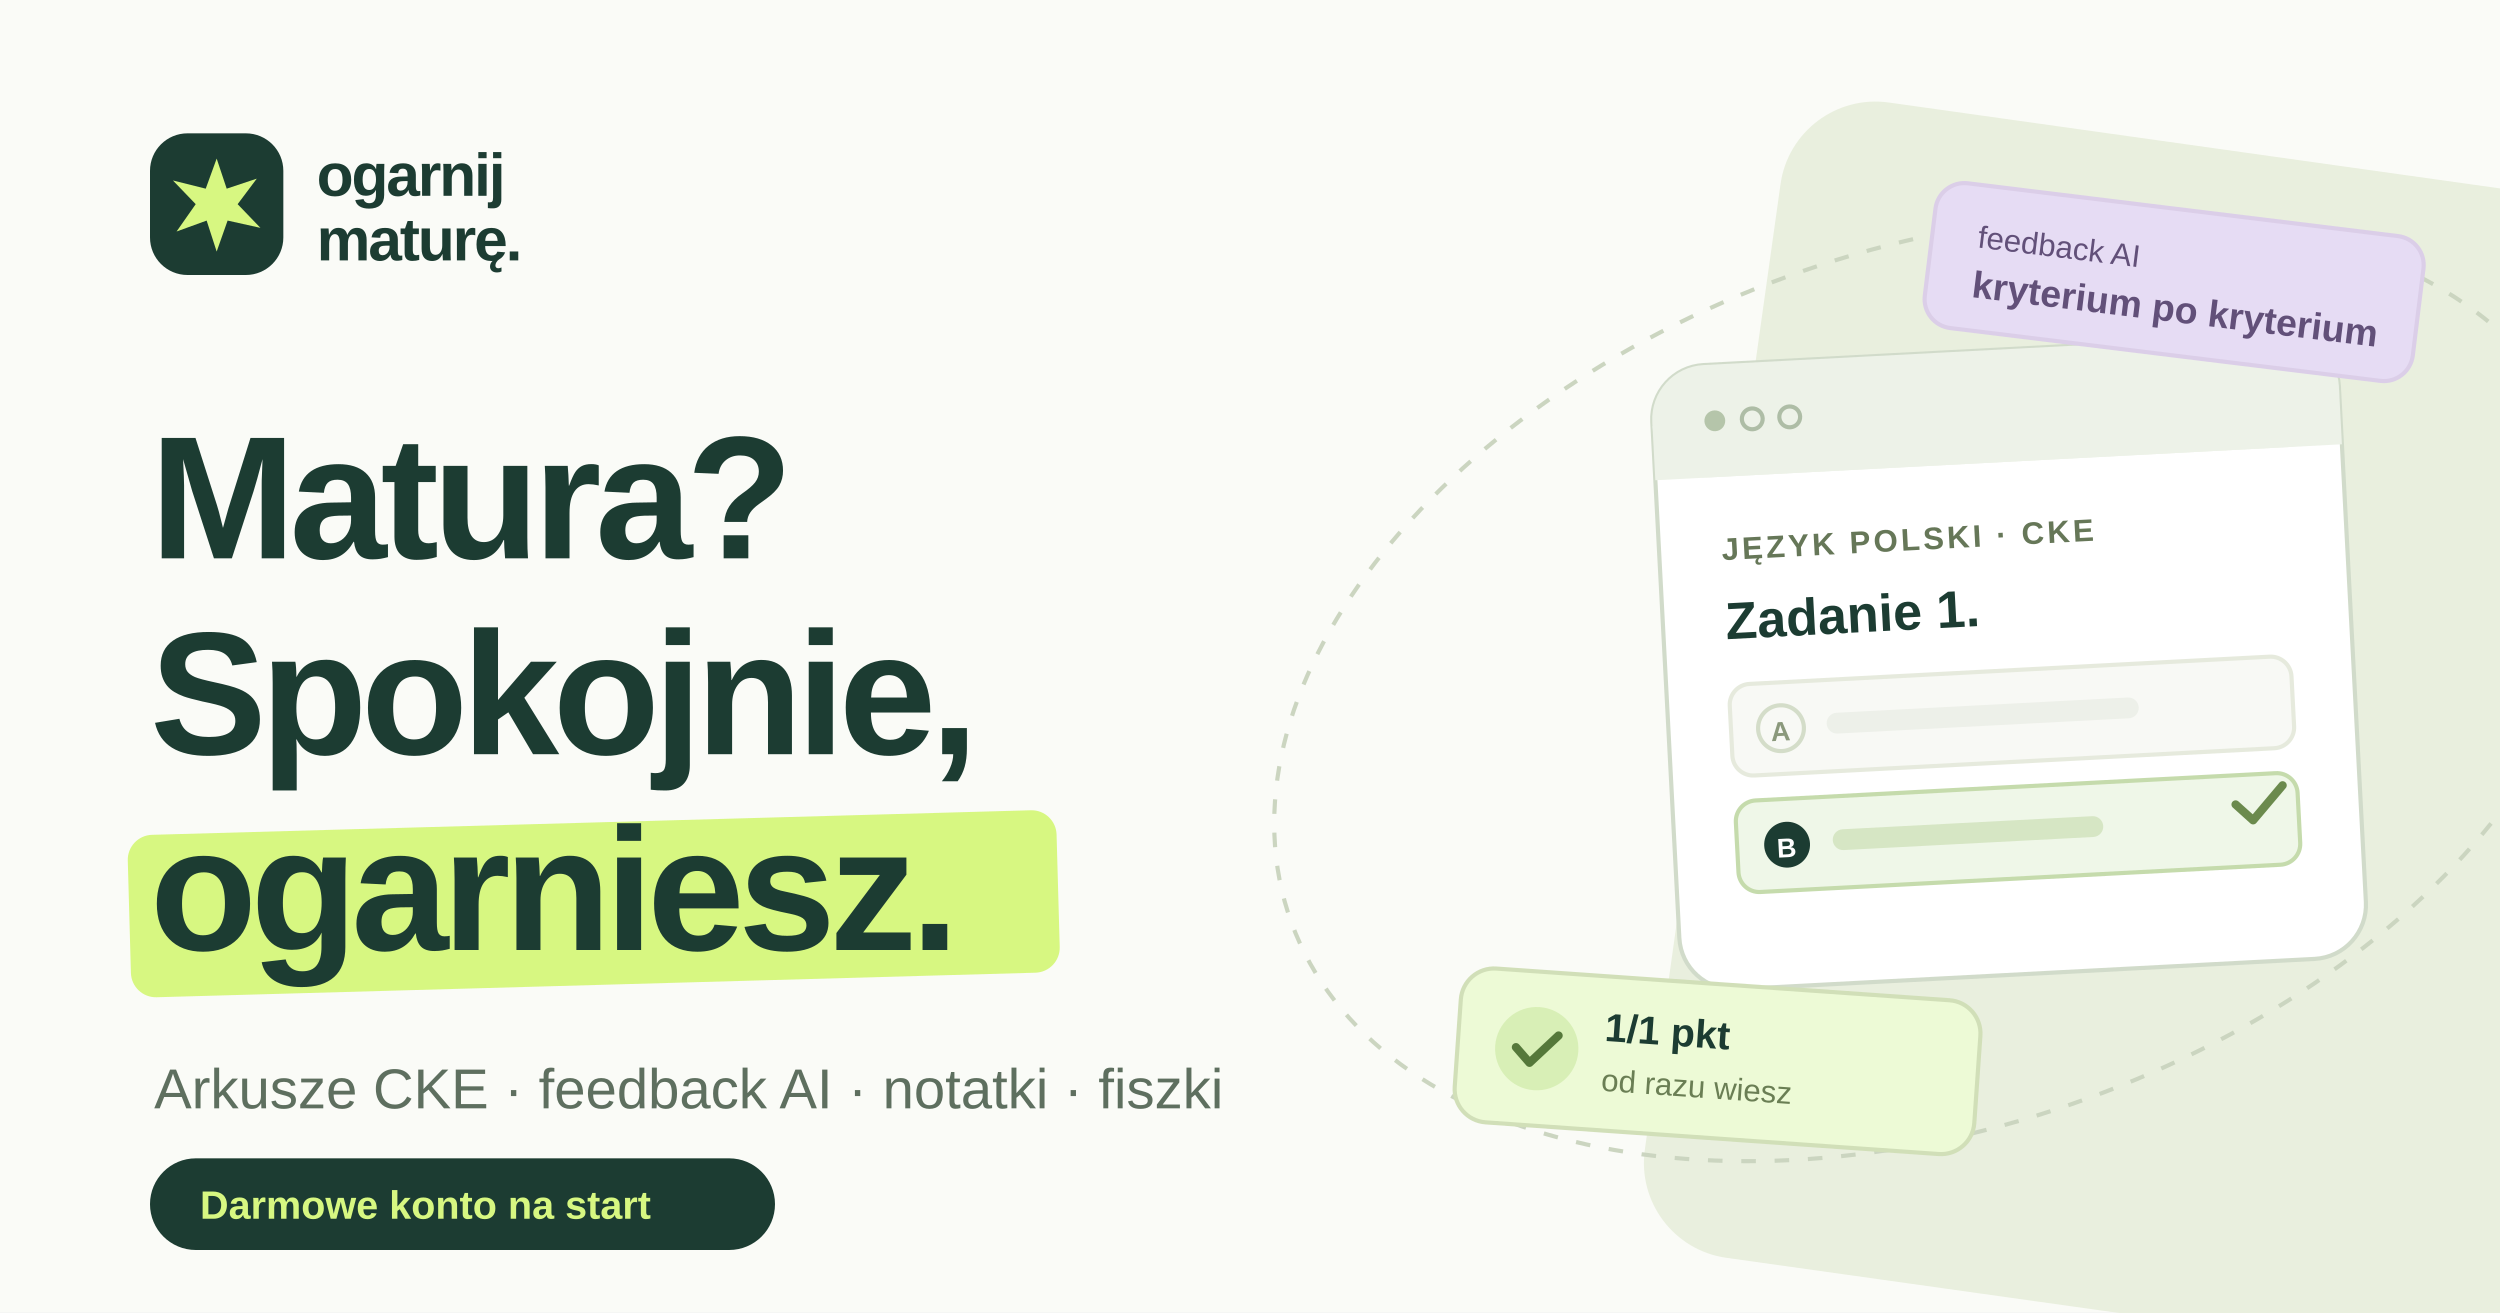
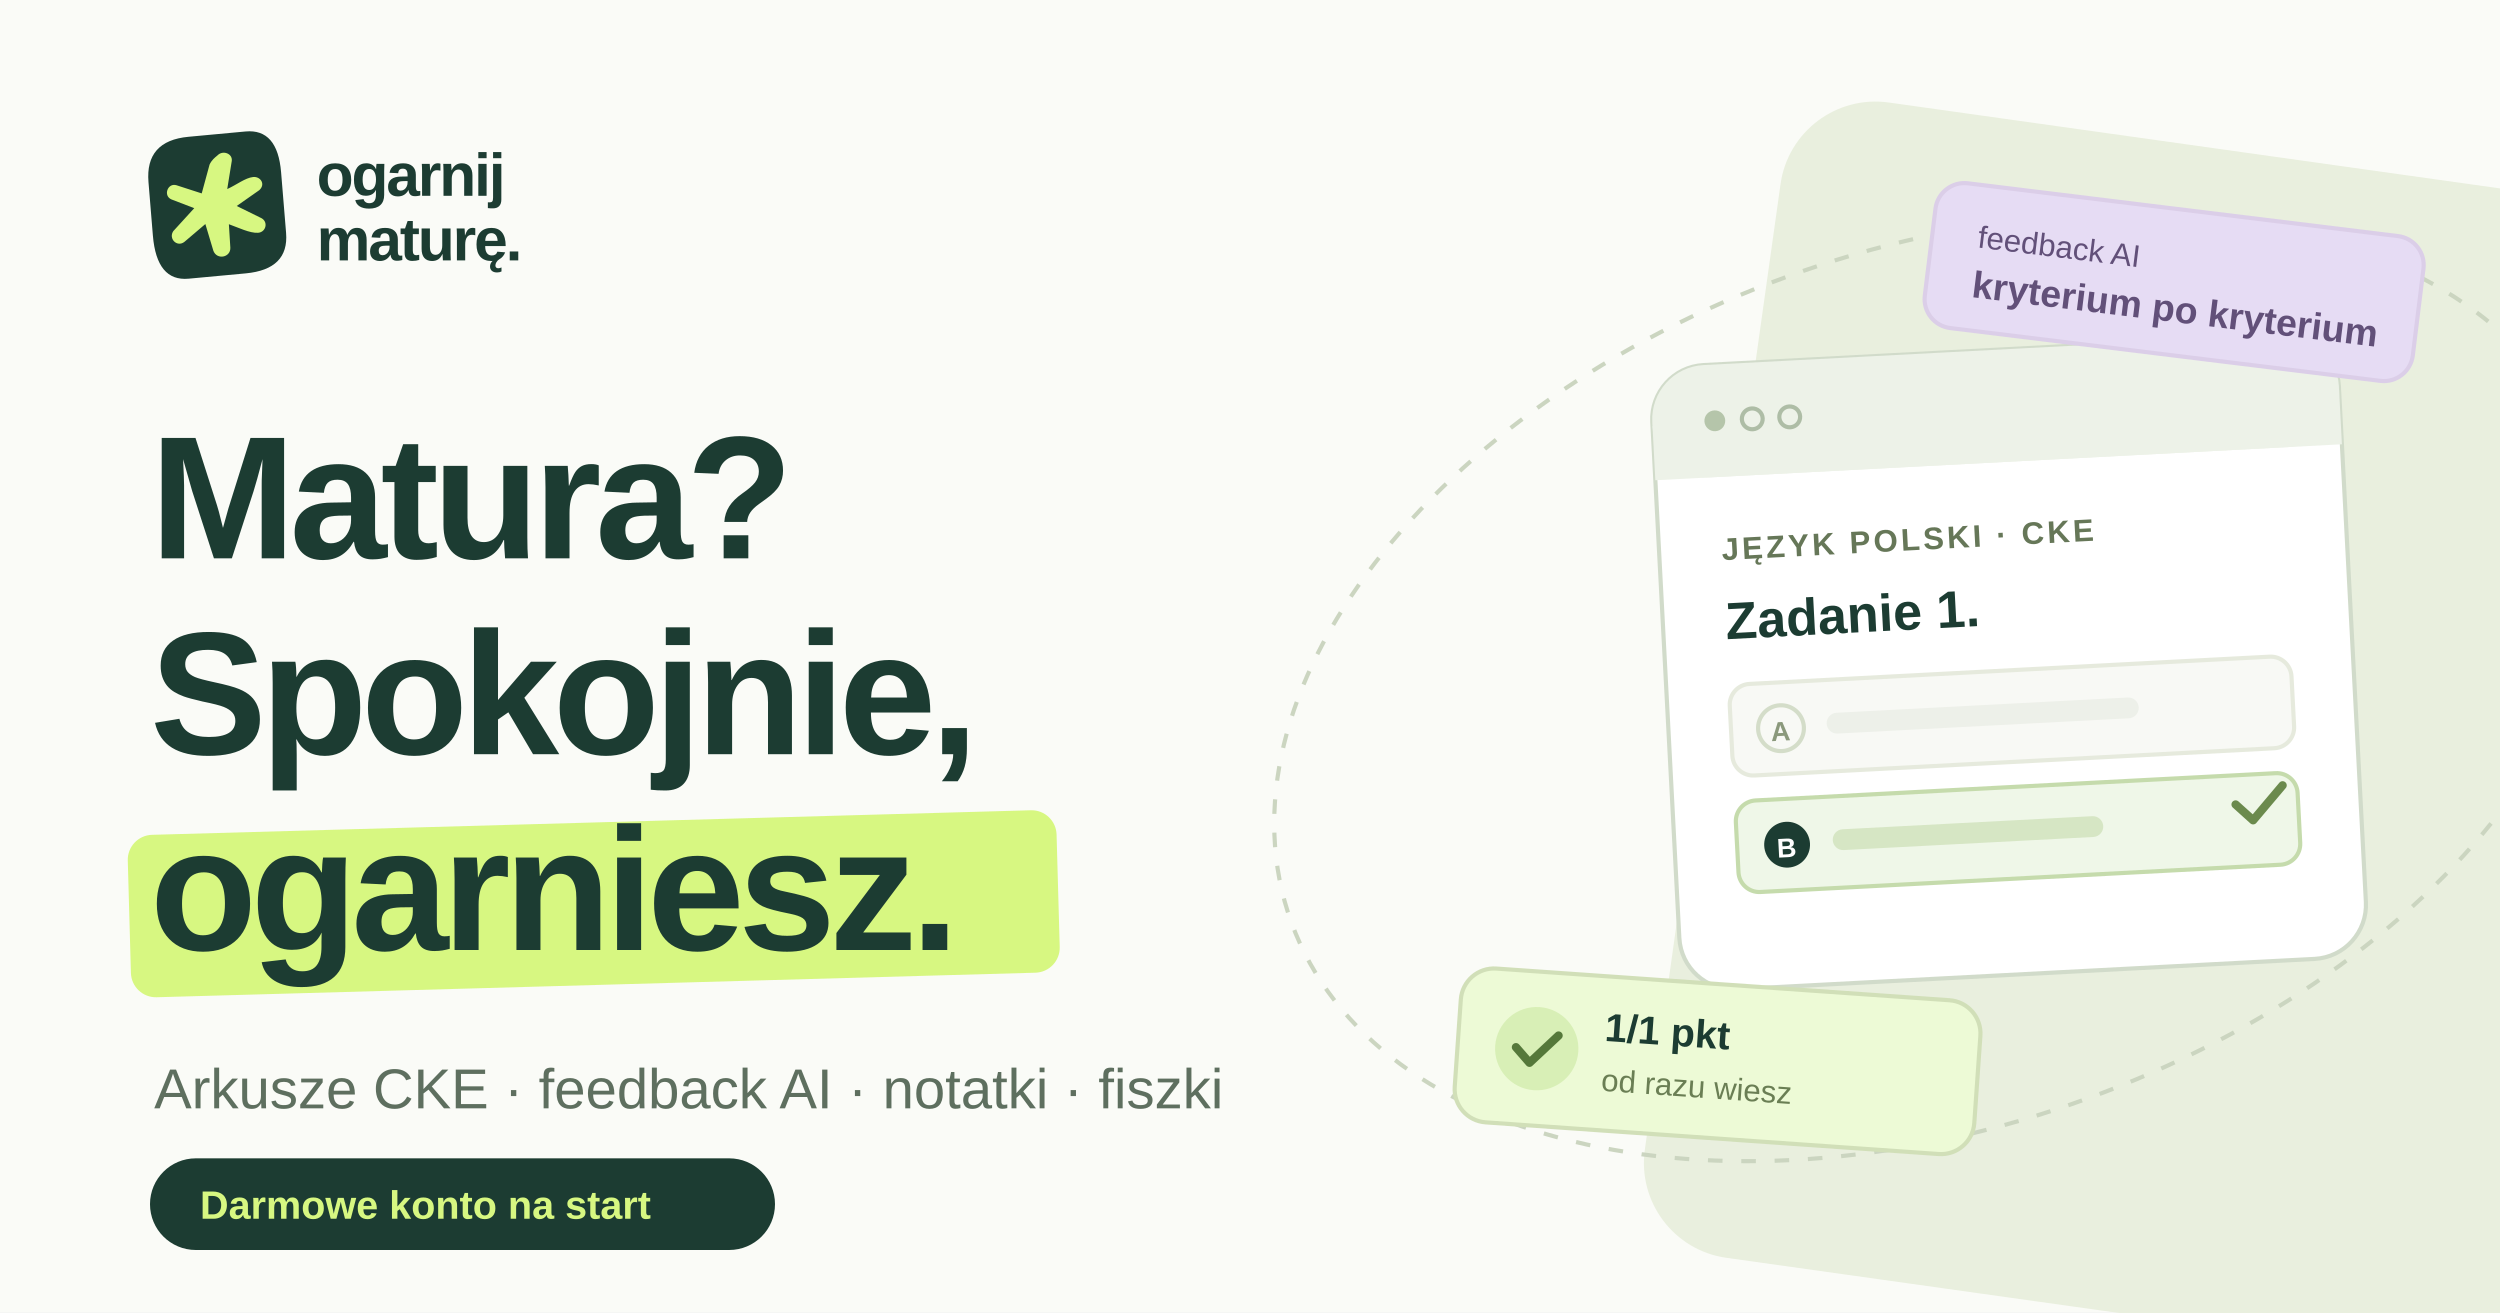
<svg xmlns="http://www.w3.org/2000/svg" width="1200" height="630" viewBox="0 0 1200 630">
  <rect width="1200" height="630" fill="#fafbf7" />
  <g opacity="1">
    <rect x="820" y="70" width="430" height="560" rx="46" fill="#e9efde" transform="rotate(8 1035 350)" />
    <ellipse cx="930" cy="330" rx="330" ry="210" fill="none" stroke="#cbd5c0" stroke-width="2" stroke-dasharray="7 9" transform="rotate(-20 930 330)" />
  </g>
  <g transform="rotate(-3 960 330)">
    <rect x="800" y="168" width="330" height="300" rx="26" fill="#ffffff" stroke="#d1dbca" stroke-width="2" />
    <rect x="800" y="168" width="330" height="54" rx="26" fill="#edf2e8" />
    <rect x="800" y="196" width="330" height="26" fill="#edf2e8" />
    <circle cx="830" cy="195" r="5" fill="#b5c5aa" />
    <circle cx="848" cy="195" r="5" fill="none" stroke="#aebda6" stroke-width="2" />
    <circle cx="866" cy="195" r="5" fill="none" stroke="#aebda6" stroke-width="2" />
    <text x="830" y="262" font-family="Avenir Next, Helvetica Neue, Arial" font-size="15" font-weight="600" fill="#667758" letter-spacing="1.5">JĘZYK POLSKI · CKE</text>
    <text x="830" y="300" font-family="Avenir Next, Helvetica Neue, Arial" font-size="25" font-weight="700" fill="#1c3c32">Zadanie 1.</text>
    <rect x="830" y="322" width="270" height="44" rx="10" fill="#f8f9f5" stroke="#e6eadd" stroke-width="2" />
    <circle cx="854" cy="344" r="11" fill="none" stroke="#d4ddc9" stroke-width="2" />
    <text x="849" y="350" font-family="Avenir Next, Helvetica Neue, Arial" font-size="13" font-weight="700" fill="#8b997c">A</text>
    <rect x="876" y="338" width="150" height="10" rx="5" fill="#edf0e9" />
    <rect x="830" y="378" width="270" height="44" rx="10" fill="#eff7e8" stroke="#c5dbac" stroke-width="2" />
    <circle cx="854" cy="400" r="11" fill="#1c3c32" />
    <text x="849" y="406" font-family="Avenir Next, Helvetica Neue, Arial" font-size="13" font-weight="700" fill="#ffffff">B</text>
    <rect x="876" y="394" width="130" height="10" rx="5" fill="#d6e6c4" />
    <path d="M1070 392l8 8 15-16" fill="none" stroke="#6b8a4d" stroke-width="4" stroke-linecap="round" stroke-linejoin="round" />
  </g>
  <g transform="rotate(4 790 500)">
    <rect x="700" y="470" width="250" height="74" rx="16" fill="#edfad6" stroke="#d1dfb8" stroke-width="2" />
    <circle cx="738" cy="507" r="20" fill="#d8efb6" />
    <path d="M728 507l7 7 13-14" fill="none" stroke="#55783a" stroke-width="4" stroke-linecap="round" stroke-linejoin="round" />
    <text x="770" y="501" font-family="Avenir Next, Helvetica Neue, Arial" font-size="19" font-weight="700" fill="#1c3c32">1/1 pkt</text>
    <text x="770" y="525" font-family="Avenir Next, Helvetica Neue, Arial" font-size="15" fill="#6a7e54">od razu wiesz</text>
  </g>
  <g transform="rotate(7 1040 140)">
    <rect x="925" y="100" width="236" height="70" rx="14" fill="#e6dcf4" stroke="#dbcee8" stroke-width="2" />
    <text x="947" y="130" font-family="Avenir Next, Helvetica Neue, Arial" font-size="15" fill="#625079">feedback AI</text>
    <text x="947" y="154" font-family="Avenir Next, Helvetica Neue, Arial" font-size="18" font-weight="700" fill="#625079">kryterium po kryterium</text>
  </g>
-   <rect x="72" y="64" width="64" height="68" rx="18" fill="#1c3c32" />
-   <path transform="translate(76 70) scale(0.875)" d="M32 7 37.5 23.5 54 18 43.5 32 56 45 38 41 32 58 26.5 41 10 47 20.5 32 8 19 26 23.5Z" fill="#d7f781" />
+   <path d="M22 3H47Q61 3 61 21V46Q61 61 42 61H17Q3 61 3 42V20Q3 3 22 3Z" transform="translate(69 61) scale(1.1 1.17) rotate(-5 32 32)" fill="#1c3c32" />
+   <path transform="translate(76 70) scale(0.875)" d="M32.5 5.2C35.3 2.3 40.7 4.1 40.3 8.2L37.8 23.7C43.1 21.3 47.6 17.6 52 17.1C56 16.7 59 21 55.4 24.3L43 33L56 39.4C60.6 41.3 59.2 47.4 54.7 47.7C50.2 48 43.8 44.8 38.7 43L39.5 55.9C39.7 61.2 32.2 62.8 30.2 57.6L25.8 42.9L14.4 52.6C10.4 55.9 5.4 51 8.2 46.8L19.7 34.2L7.2 29.4C2.5 27.4 5.1 20.2 9.9 21.6L23.8 26.1L28.1 10.3C29.2 7.9 30.9 6.5 32.5 5.2Z" fill="#d7f781" />
  <text x="152" y="94" font-family="Avenir Next, Helvetica Neue, Arial" font-size="29" font-weight="800" fill="#1c3c32" letter-spacing="-1">ogarnij</text>
  <text x="152" y="125" font-family="Avenir Next, Helvetica Neue, Arial" font-size="29" font-weight="800" fill="#1c3c32" letter-spacing="-1">maturę.</text>
  <text x="72" y="268" font-family="Avenir Next, Helvetica Neue, Arial" font-size="84" font-weight="700" fill="#1c3c32" letter-spacing="-3">Matura?</text>
  <text x="72" y="362" font-family="Avenir Next, Helvetica Neue, Arial" font-size="84" font-weight="700" fill="#1c3c32" letter-spacing="-3">Spokojnie,</text>
  <rect x="62" y="395" width="446" height="78" rx="12" fill="#d7f781" transform="rotate(-1.6 278 434)" />
  <text x="72" y="456" font-family="Avenir Next, Helvetica Neue, Arial" font-size="84" font-weight="700" fill="#1c3c32" letter-spacing="-3">ogarniesz.</text>
  <text x="74" y="532" font-family="Avenir Next, Helvetica Neue, Arial" font-size="27" font-weight="500" fill="#5e6f5f">Arkusze CKE · feedback AI · notatki · fiszki</text>
  <rect x="72" y="556" width="300" height="44" rx="22" fill="#1c3c32" />
  <text x="96" y="585" font-family="Avenir Next, Helvetica Neue, Arial" font-size="19" font-weight="700" fill="#d7f781">Darmowe konto na start</text>
</svg>
